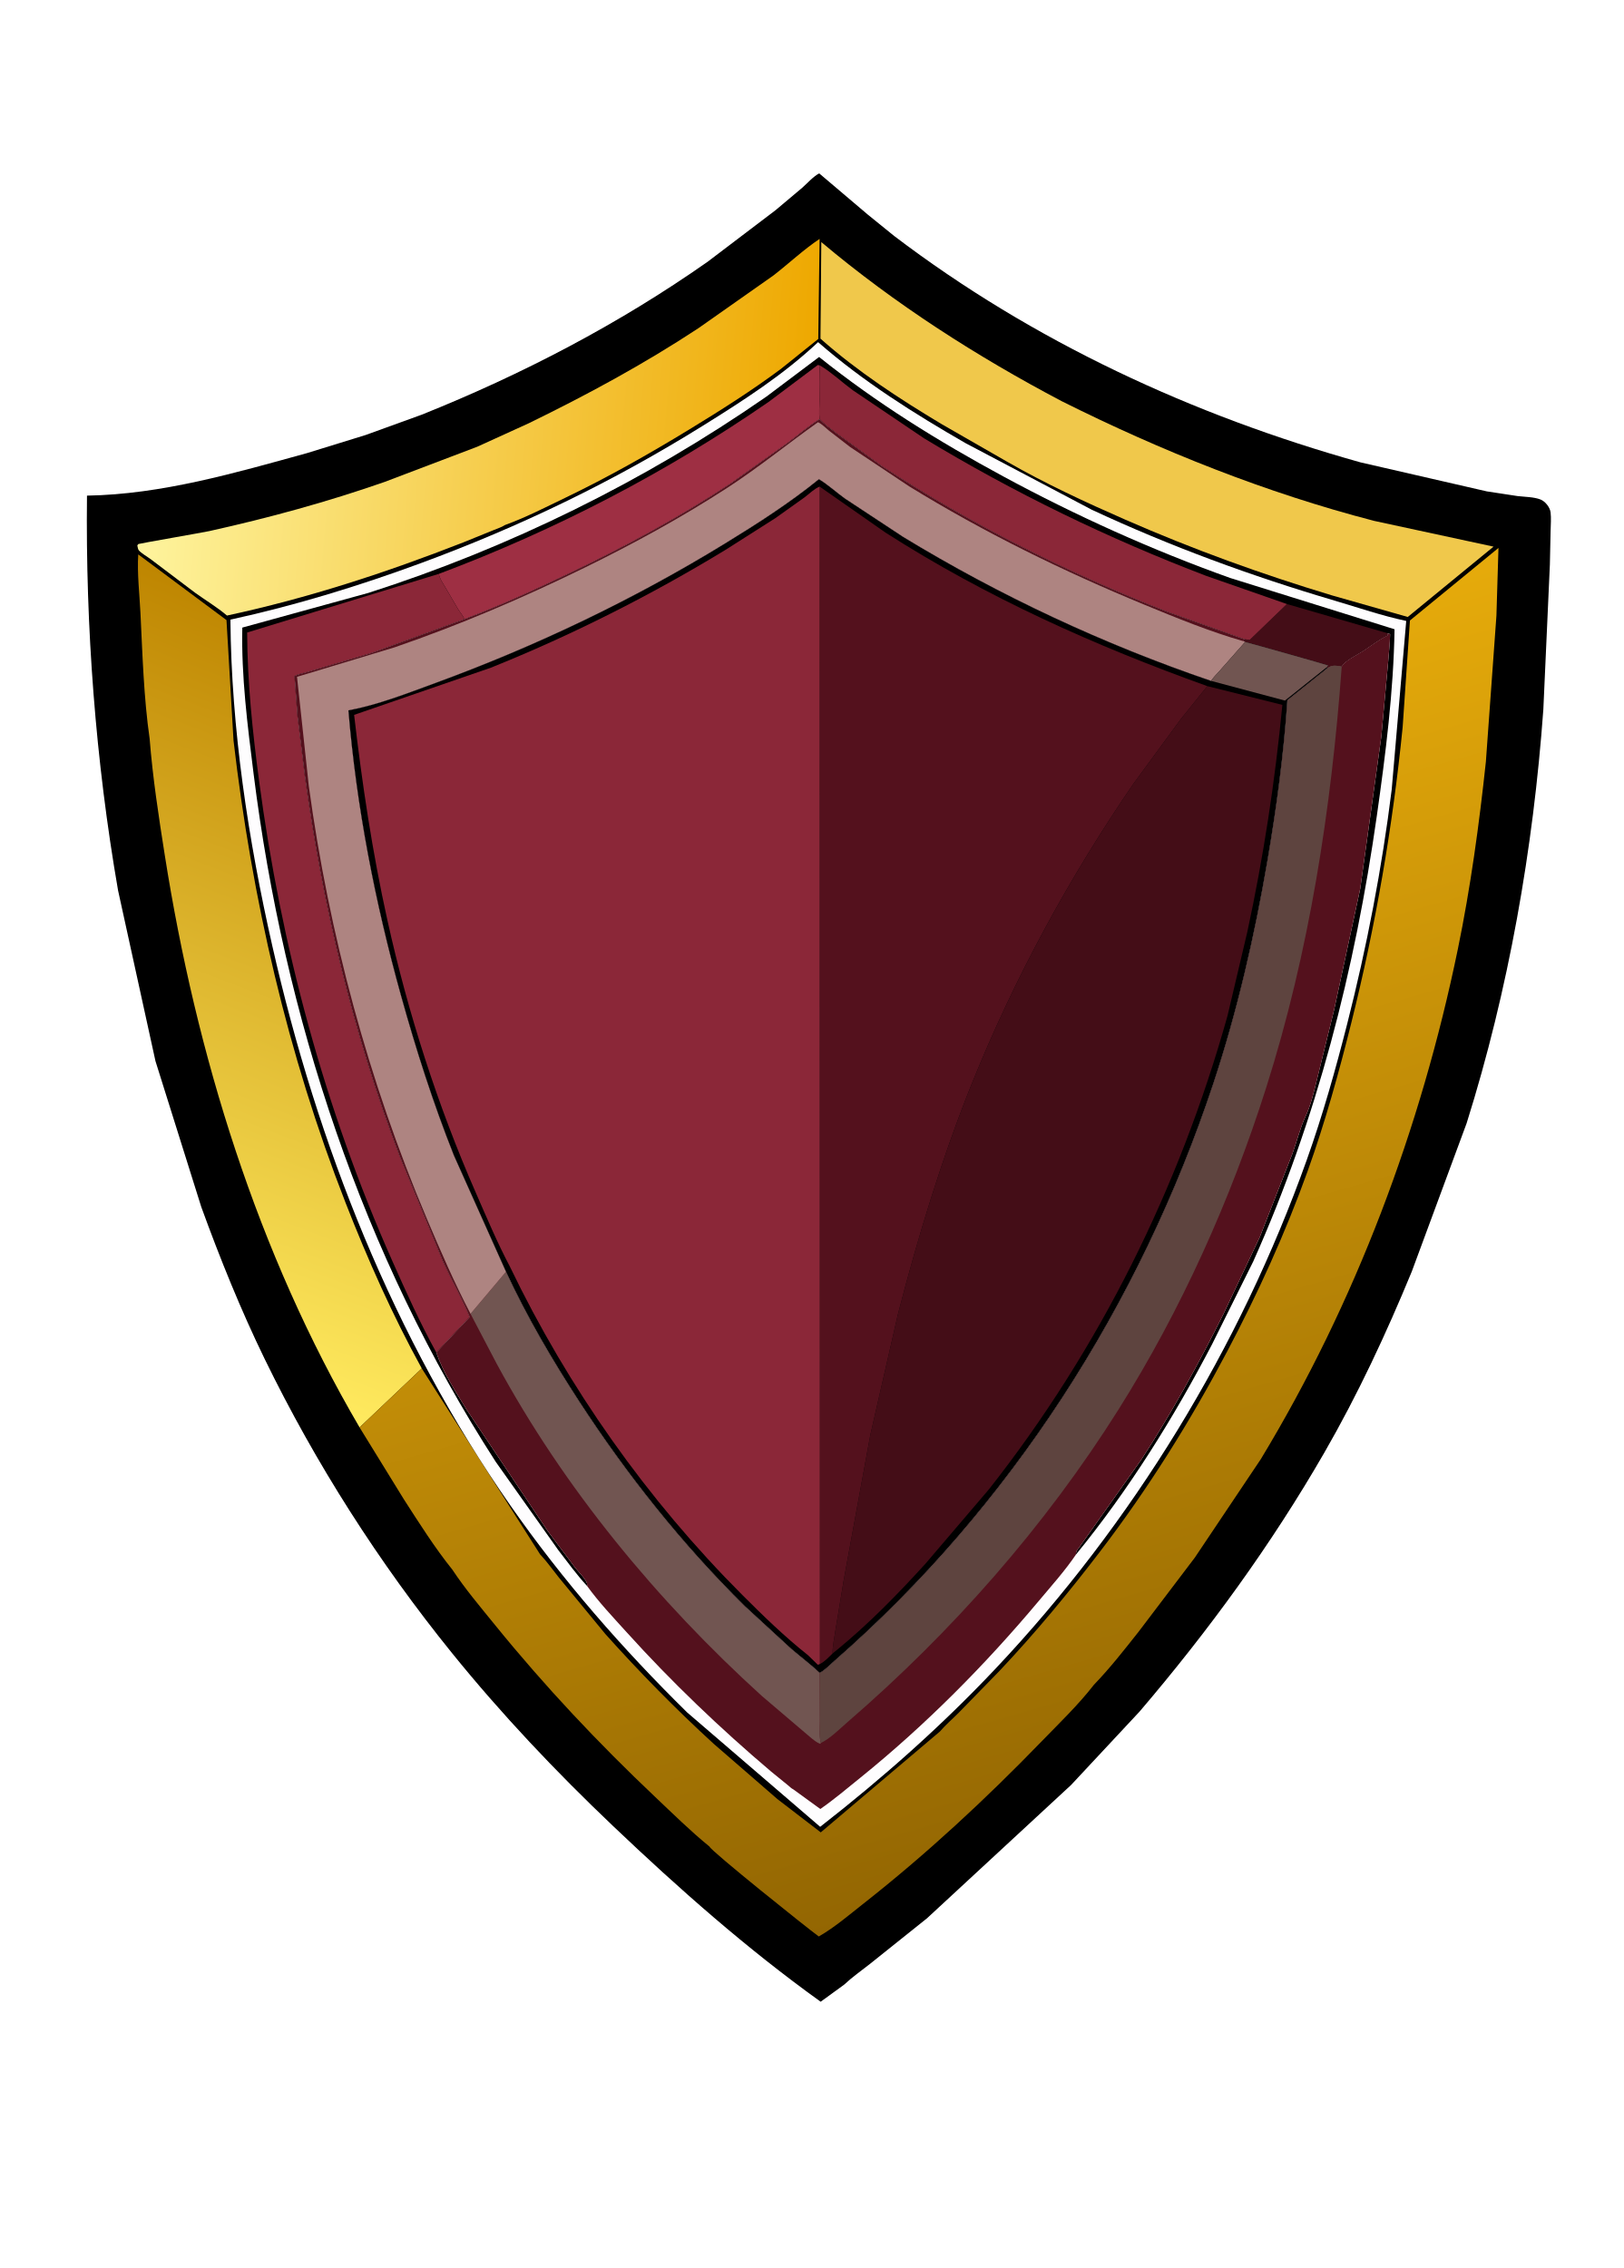
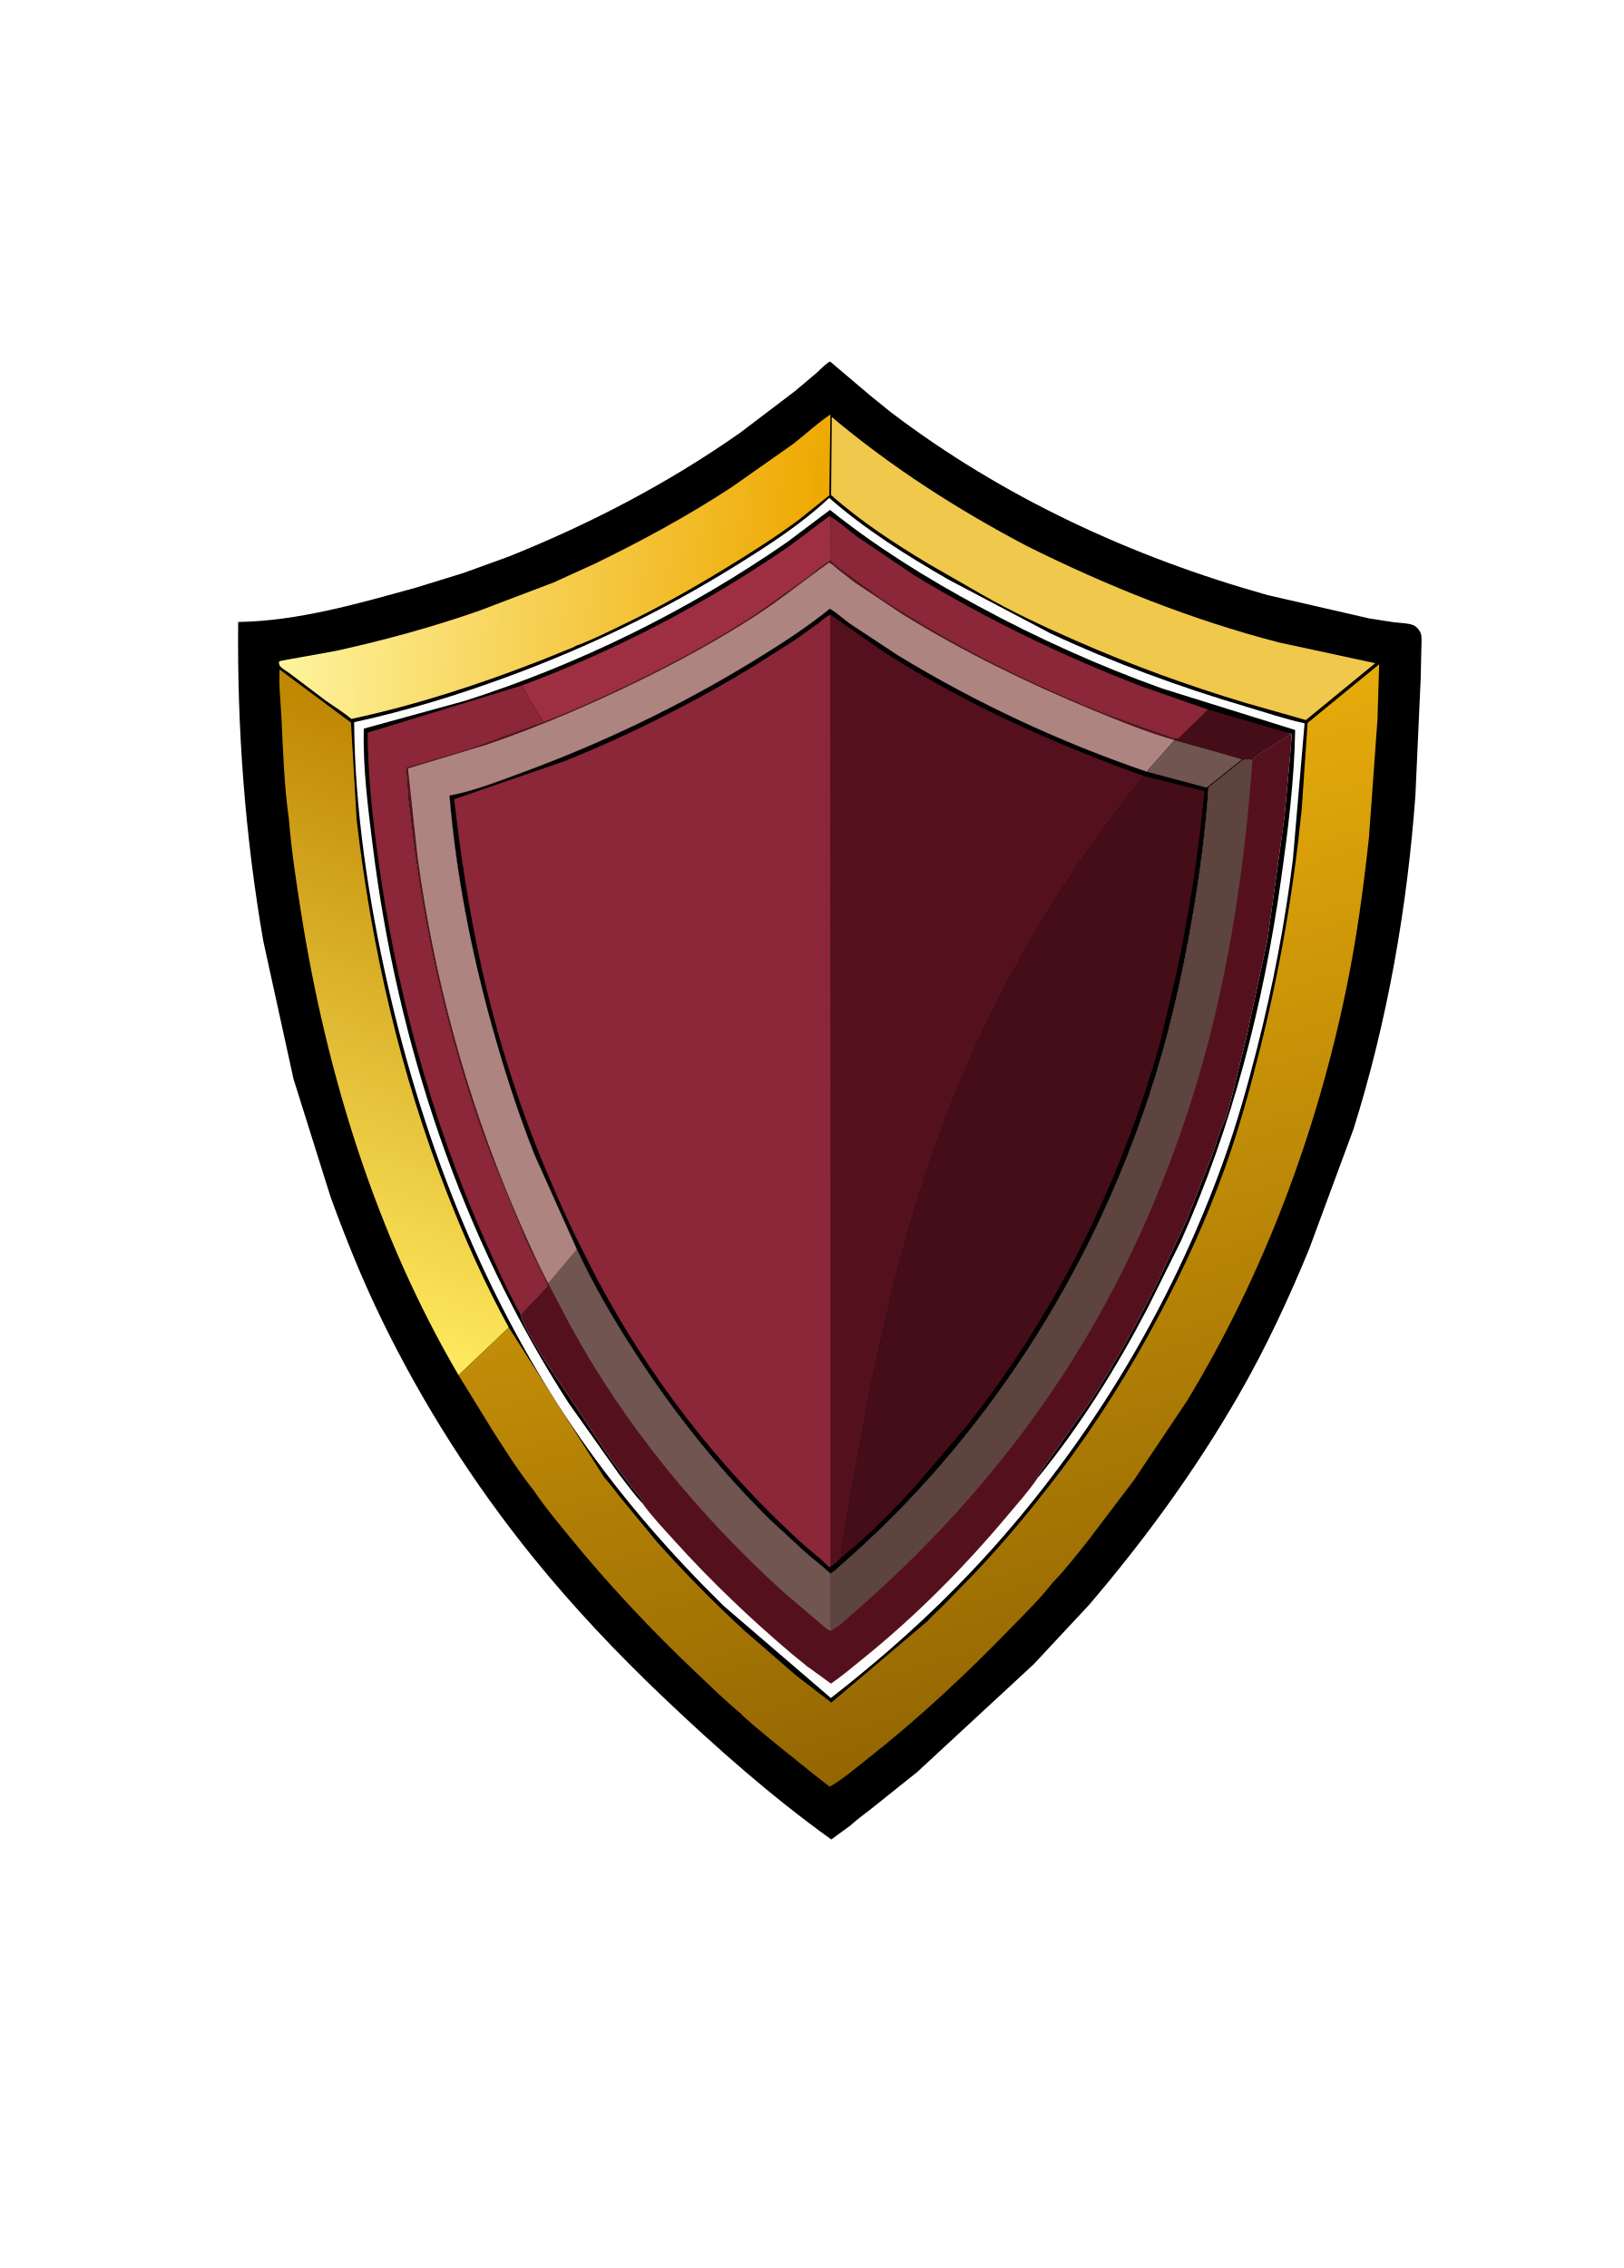
<svg xmlns="http://www.w3.org/2000/svg" width="63mm" height="88mm" version="1.1" id="svg24">
-   <path d="M 53.625,63.791 61.855,60.808 C 76.588,54.902 90.761,47.515 103.758,38.391 l 9.963,-7.563 3.906,-3.287 c 0.743,-0.651 1.634,-1.667 2.5,-2.115 l 7.13,6.048 3.853,3.123 c 20.368,15.489 43.813,26.328 68.396,33.209 l 18.511,4.252 4.505,0.688 c 1.042,0.125 2.404,0.121 3.374,0.504 0.692,0.273 1.389,1.14 1.479,1.887 0.103,0.862 0.019,1.82 0.004,2.688 l -0.108,4.987 -0.959,21.239 c -1.476,20.419 -5.097,41.125 -11.249,60.673 l -8.043,21.748 c -3.736,9.071 -7.922,18.055 -12.825,26.562 -7.789,13.513 -16.977,26.122 -27.098,37.974 l -10.038,10.759 -21.131,19.553 -8.331,6.663 c -1.261,0.997 -2.647,1.966 -3.816,3.065 l -3.439,2.503 C 109.49,285.756 99.555,276.97 89.888,267.774 81.505,259.8 73.544,251.397 66.264,242.397 55.556,229.159 46.279,214.622 38.822,199.313 35.295,192.072 32.265,184.554 29.512,176.988 L 22.798,155.612 17.311,130.573 C 14.005,111.531 12.541,92.001 12.755,72.683 23.715,72.506 34.534,69.336 45.025,66.446 Z" id="path2" style="stroke-width:0.289" />
-   <path fill="#f0c84b" d="m 147.711,67.727 -9.616,-5.523 c -6.178,-3.7 -12.389,-7.747 -17.782,-12.543 l 0.121,-14.161 c 10.778,9.073 22.807,16.781 35.255,23.334 14.601,7.301 29.983,13.449 45.81,17.552 l 17.513,3.777 -12.581,10.314 -11.086,-3.156 c -10.356,-3.118 -20.385,-6.76 -30.295,-11.096 -5.882,-2.574 -11.763,-5.299 -17.338,-8.498 z" id="path3" style="stroke-width:0.289" />
+   <path d="m 67.965,84.024 6.652,-2.412 C 86.527,76.838 97.984,70.867 108.49,63.492 l 8.054,-6.114 3.157,-2.657 c 0.601,-0.526 1.321,-1.348 2.021,-1.709 l 5.763,4.889 3.115,2.525 c 16.465,12.521 35.417,21.282 55.289,26.845 l 14.964,3.437 3.641,0.556 c 0.843,0.101 1.943,0.098 2.727,0.407 0.56,0.221 1.123,0.921 1.195,1.526 0.084,0.697 0.015,1.471 0.003,2.173 l -0.087,4.031 -0.775,17.169 c -1.193,16.506 -4.12,33.244 -9.093,49.045 l -6.502,17.581 c -3.02,7.333 -6.404,14.595 -10.367,21.472 -6.296,10.924 -13.723,21.116 -21.905,30.697 l -8.114,8.697 -17.081,15.806 -6.734,5.386 c -1.019,0.806 -2.139,1.589 -3.085,2.477 l -2.78,2.023 C 113.124,263.451 105.093,256.349 97.278,248.915 90.502,242.469 84.066,235.677 78.181,228.401 69.526,217.7 62.026,205.95 55.999,193.574 53.147,187.721 50.698,181.644 48.473,175.527 L 43.045,158.248 38.61,138.007 C 35.937,122.615 34.754,106.828 34.927,91.212 43.787,91.069 52.532,88.506 61.013,86.17 Z" id="path2" style="stroke-width:0.233" />
+   <path fill="#f0c84b" d="m 144.02,87.205 -7.773,-4.465 c -4.994,-2.991 -10.014,-6.262 -14.374,-10.139 l 0.098,-11.447 c 8.713,7.334 18.436,13.565 28.499,18.862 11.803,5.902 24.237,10.871 37.031,14.189 l 14.157,3.053 -10.17,8.338 -8.962,-2.552 c -8.371,-2.52 -16.478,-5.464 -24.489,-8.97 -4.755,-2.081 -9.509,-4.283 -14.015,-6.869 z" id="path3" style="stroke-width:0.233" />
  <defs id="defs4">
-     <linearGradient id="gradient_0" gradientUnits="userSpaceOnUse" x1="505.637" y1="183.797" x2="171.414" y2="155.431" gradientTransform="matrix(0.2885212,0,0,0.2885212,-27.51495,13.20267)">
+     <linearGradient id="gradient_0" gradientUnits="userSpaceOnUse" x1="505.637" y1="183.797" x2="171.414" y2="155.431" gradientTransform="matrix(0.2332288,0,0,0.2332288,2.374585,43.13019)">
      <stop offset="0" stop-color="#EEA800" id="stop3" />
      <stop offset="1" stop-color="#FEF49E" id="stop4" />
    </linearGradient>
  </defs>
-   <path fill="url(#gradient_0)" d="m 69.968,65.519 7.559,-3.444 c 8.597,-4.19 16.877,-8.672 24.873,-13.936 l 11.003,-7.736 c 2.245,-1.737 4.434,-3.806 6.782,-5.369 l -0.197,14.674 -5.473,4.39 c -4.315,3.214 -8.883,6.104 -13.474,8.903 -5.927,3.613 -11.952,7.021 -18.213,10.03 -2.869,1.379 -5.773,2.877 -8.768,3.96 -0.493,0.328 -1.194,0.538 -1.744,0.774 l -4.42,1.793 C 56.624,83.971 45.133,87.725 33.286,90.271 31.845,89.047 30.156,88.037 28.617,86.932 L 22.109,82.014 c -0.437,-0.333 -1.512,-0.946 -1.797,-1.369 -0.085,-0.127 -0.133,-0.488 -0.177,-0.649 0.053,-0.072 0.085,-0.166 0.158,-0.216 0.093,-0.065 9.538,-1.705 10.419,-1.9 8.686,-1.926 17.283,-4.272 25.686,-7.206 z" id="path4" style="fill:url(#gradient_0);stroke-width:0.289" />
+   <path fill="url(#gradient_0)" d="m 81.176,85.421 6.11,-2.784 c 6.949,-3.387 13.642,-7.01 20.106,-11.265 l 8.894,-6.253 c 1.815,-1.404 3.584,-3.076 5.483,-4.34 l -0.16,11.862 -4.424,3.549 c -3.488,2.598 -7.18,4.934 -10.892,7.197 -4.791,2.921 -9.661,5.676 -14.723,8.108 -2.319,1.115 -4.667,2.326 -7.087,3.201 -0.398,0.265 -0.965,0.435 -1.41,0.626 l -3.573,1.449 c -9.112,3.567 -18.401,6.601 -27.978,8.66 -1.165,-0.989 -2.53,-1.806 -3.774,-2.699 l -5.261,-3.976 c -0.353,-0.269 -1.222,-0.765 -1.453,-1.107 -0.069,-0.103 -0.108,-0.394 -0.143,-0.525 0.043,-0.058 0.069,-0.134 0.128,-0.175 0.076,-0.052 7.71,-1.378 8.422,-1.536 7.021,-1.557 13.971,-3.453 20.764,-5.825 z" id="path4" style="fill:url(#gradient_0);stroke-width:0.233" />
  <defs id="defs6">
-     <linearGradient id="gradient_1" gradientUnits="userSpaceOnUse" x1="297.286" y1="286.582" x2="163.532" y2="635.065" gradientTransform="matrix(0.2885212,0,0,0.2885212,-27.51495,13.20267)">
+     <linearGradient id="gradient_1" gradientUnits="userSpaceOnUse" x1="297.286" y1="286.582" x2="163.532" y2="635.065" gradientTransform="matrix(0.2332288,0,0,0.2332288,2.374585,43.13019)">
      <stop offset="0" stop-color="#BE8500" id="stop5" />
      <stop offset="1" stop-color="#FFEA5F" id="stop6" />
    </linearGradient>
  </defs>
-   <path fill="url(#gradient_1)" d="M 21.943,108.333 C 21.075,102.303 20.9,96.024 20.598,89.937 20.459,87.13 20.097,84.086 20.271,81.3 l 12.942,9.637 1.03,17.659 c 2.714,23.261 7.903,45.961 16.434,67.797 3.241,8.297 6.877,16.475 11.171,24.287 l -9.119,8.649 C 37.733,183.739 28.774,154.631 24.168,125.441 23.272,119.766 22.395,114.064 21.943,108.333 Z" id="path6" style="fill:url(#gradient_1);stroke-width:0.289" />
+   <path fill="url(#gradient_1)" d="m 42.355,120.03 c -0.702,-4.875 -0.843,-9.95 -1.087,-14.87 -0.113,-2.269 -0.405,-4.73 -0.264,-6.982 l 10.462,7.79 0.833,14.275 c 2.194,18.803 6.388,37.153 13.284,54.805 2.62,6.707 5.559,13.318 9.03,19.632 l -7.372,6.991 c -12.122,-20.685 -19.364,-44.215 -23.087,-67.811 -0.724,-4.587 -1.433,-9.197 -1.798,-13.829 z" id="path6" style="fill:url(#gradient_1);stroke-width:0.233" />
  <defs id="defs8">
-     <linearGradient id="gradient_2" gradientUnits="userSpaceOnUse" x1="690.969" y1="886.345" x2="530.028" y2="327.178" gradientTransform="matrix(0.2885212,0,0,0.2885212,-27.51495,13.20267)">
+     <linearGradient id="gradient_2" gradientUnits="userSpaceOnUse" x1="690.969" y1="886.345" x2="530.028" y2="327.178" gradientTransform="matrix(0.2332288,0,0,0.2332288,2.374585,43.13019)">
      <stop offset="0" stop-color="#936602" id="stop7" />
      <stop offset="1" stop-color="#E6AB0B" id="stop8" />
    </linearGradient>
  </defs>
-   <path fill="url(#gradient_2)" d="m 137.834,253.914 c 0.823,-0.967 1.853,-1.843 2.751,-2.747 l 5.973,-6.128 c 5.232,-5.54 10.093,-11.413 14.723,-17.464 7.081,-9.254 13.233,-19.096 18.672,-29.393 4.526,-8.568 8.542,-17.367 11.816,-26.496 2.544,-7.093 4.562,-14.4 6.389,-21.707 3.568,-14.267 6.061,-28.7 7.524,-43.337 l 1.069,-15.65 12.982,-10.638 -0.3,9.935 -1.547,21.42 c -0.981,9.181 -2.244,18.424 -4.108,27.469 -5.416,26.281 -14.986,51.836 -28.902,74.815 l -9.669,14.428 -8.261,10.891 c -2.075,2.626 -4.21,5.349 -6.534,7.757 -2.281,2.945 -5.088,5.636 -7.681,8.313 -8.193,8.459 -16.844,16.493 -26.106,23.776 -2.084,1.639 -4.26,3.509 -6.558,4.824 -1.676,-1.21 -15.89,-12.592 -16.028,-13.184 -2.766,-2.25 -5.354,-4.807 -7.944,-7.257 -8.335,-7.884 -16.231,-16.273 -23.46,-25.182 -2.154,-2.654 -4.41,-5.316 -6.299,-8.167 -2.607,-3.252 -4.849,-6.806 -7.104,-10.305 l -6.504,-10.56 9.119,-8.649 17.35,27.262 0.173,0.186 c 0.914,0.996 1.718,2.142 2.567,3.196 l 6.825,8.296 c 5.005,5.596 10.328,11.015 15.865,16.082 l 9.369,8.13 6.358,4.883 z" id="path8" style="fill:url(#gradient_2);stroke-width:0.289" />
-   <path fill="#fefdfe" d="m 119.964,50.174 c 6.546,5.735 14.125,10.504 21.654,14.831 l 18.461,9.738 c 11.504,5.369 23.458,9.751 35.629,13.338 3.473,1.024 6.955,2.229 10.498,2.978 l -2.127,24.708 c -1.428,11.548 -3.653,23.079 -6.522,34.353 -1.714,6.736 -3.596,13.417 -5.931,19.967 -9.82,27.547 -25.552,53.317 -45.623,74.599 -7.963,8.443 -16.586,16.079 -25.734,23.212 L 100.777,251.139 C 91.27,241.788 82.484,231.739 74.852,220.786 57.712,196.185 46.554,167.874 39.939,138.75 36.399,123.165 33.921,106.877 33.787,90.869 43.246,88.808 52.604,85.941 61.684,82.595 76.252,77.227 89.894,70.637 103.076,62.43 c 5.914,-3.682 11.8,-7.462 16.888,-12.256 z" id="path9" style="stroke-width:0.289" />
-   <path d="m 86.09,232.581 c -1.513,-1.629 -2.862,-3.496 -4.221,-5.257 L 72.688,214.365 C 53.157,184.097 41.651,149.127 37.187,113.479 36.3,106.396 35.373,99.183 35.532,92.035 l 18.47,-5.081 c 20.684,-6.615 40.546,-16.416 58.382,-28.792 l 7.728,-5.81 c 8.431,6.754 17.505,12.374 26.998,17.507 10.675,5.772 21.839,10.811 33.271,14.896 l 24.112,7.524 c -0.144,9.118 -1.313,18.314 -2.593,27.332 -3.204,22.581 -8.791,44.519 -18.127,65.381 l -6.032,12.136 c -5.639,10.813 -12.244,21.405 -19.973,30.854 0.025,-0.529 0.125,-0.583 0.441,-1.007 l 9.184,-12.972 c 4.462,-6.874 8.373,-14.014 12.03,-21.34 l 5.309,-11.245 4.781,-12.216 c 0.652,-1.782 1.112,-3.731 1.913,-5.444 0.785,-1.677 1.242,-3.615 1.683,-5.409 l 2.531,-10.29 3.821,-17.725 3.095,-22.331 0.997,-10.889 c 0.094,-1.369 0.268,-2.739 0.289,-4.111 l -0.395,-0.147 0.059,0.322 -0.261,0.123 c -1.121,0.548 -2.271,1.438 -3.319,2.13 -0.748,0.494 -2.923,1.553 -3.178,2.318 -0.832,-0.136 -1.351,-0.289 -2.076,0.207 l -0.165,-0.076 0.258,-0.287 c -0.051,-0.059 -10.975,-3.142 -12.18,-3.449 l -0.253,-0.115 0.175,-0.285 -11.381,-4.049 C 156.586,84.012 142.352,76.898 129.293,68.329 l -6.697,-4.849 c -0.82,-0.657 -1.692,-1.244 -2.411,-2.018 l -0.123,0.076 c -1.558,0.975 -3.002,2.235 -4.473,3.339 l -8.456,6.027 c -7.488,4.94 -15.447,9.235 -23.532,13.107 -5.102,2.444 -10.194,4.779 -15.491,6.781 l -13.574,4.942 -7.179,2.129 -2.801,0.822 c -0.452,0.133 -0.974,0.21 -1.372,0.466 l 0.437,5.874 1.091,8.838 c 2.575,18.894 7.096,37.839 13.886,55.672 l 6.362,15.467 c 1.232,2.709 2.811,5.388 3.905,8.139 l -4.89,5.191 c 0.991,2.934 2.869,5.775 4.469,8.416 l 11.875,17.778 3.991,5.336 c 0.432,0.561 1.57,1.693 1.758,2.313 0.039,0.129 0.015,0.27 0.022,0.405 z" id="path10" style="stroke-width:0.289" />
-   <path fill="#440d17" d="m 188.708,88.581 14.739,4.277 0.059,0.322 -0.261,0.123 c -1.121,0.548 -2.271,1.438 -3.319,2.13 -0.748,0.494 -2.923,1.553 -3.178,2.318 -0.832,-0.136 -1.351,-0.289 -2.076,0.207 l -0.165,-0.076 0.258,-0.287 c -0.051,-0.059 -10.975,-3.142 -12.18,-3.449 l -0.253,-0.115 0.175,-0.285 0.742,0.097 z" id="path11" style="stroke-width:0.289" />
-   <path fill="#9e2f43" d="M 64.348,84.161 C 81.458,77.73 97.66,69.326 112.706,58.942 l 7.213,-5.414 0.309,0.065 c -0.121,1.667 -0.06,3.36 -0.058,5.03 8.7e-4,0.9 -0.107,1.954 0.013,2.839 l -0.123,0.076 c -1.558,0.975 -3.002,2.235 -4.473,3.339 l -8.456,6.027 c -7.488,4.94 -15.447,9.235 -23.532,13.107 -5.102,2.444 -10.194,4.779 -15.491,6.781 -0.196,-0.475 -0.641,-0.986 -0.917,-1.434 l -1.983,-3.384 c -0.355,-0.607 -0.732,-1.108 -0.861,-1.812 z" id="path12" style="stroke-width:0.289" />
-   <path fill="#8b2738" d="m 120.229,53.593 0.108,0.063 c 1.636,0.978 3.151,2.421 4.704,3.562 l 10.466,7.064 c 13.203,7.987 26.978,14.682 41.396,20.179 l 11.806,4.12 -5.459,5.262 -0.742,-0.097 -11.381,-4.049 C 156.586,84.012 142.352,76.898 129.293,68.329 l -6.697,-4.849 c -0.82,-0.657 -1.692,-1.244 -2.411,-2.018 -0.12,-0.885 -0.012,-1.939 -0.013,-2.839 -0.002,-1.671 -0.064,-3.364 0.058,-5.03 z" id="path13" style="stroke-width:0.289" />
-   <path fill="#8b2738" d="m 63.974,198.332 c -2.391,-4.338 -4.422,-8.86 -6.432,-13.382 -9.942,-22.369 -16.324,-46.167 -19.548,-70.414 -0.962,-7.234 -1.72,-14.47 -1.752,-21.778 l 28.105,-8.597 c 0.129,0.704 0.505,1.205 0.861,1.812 l 1.983,3.384 c 0.276,0.448 0.722,0.959 0.917,1.434 l -13.574,4.942 -7.179,2.129 -2.801,0.822 c -0.452,0.133 -0.974,0.21 -1.372,0.466 l 0.437,5.874 1.091,8.838 c 2.575,18.894 7.096,37.839 13.886,55.672 l 6.362,15.467 c 1.232,2.709 2.811,5.388 3.905,8.139 z" id="path14" style="stroke-width:0.289" />
-   <path fill="#54111d" d="m 120.184,61.462 c 0.72,0.773 1.591,1.36 2.411,2.018 l 6.697,4.849 c 13.059,8.569 27.293,15.682 41.834,21.368 l 11.381,4.049 -0.175,0.285 0.253,0.115 -3.679,4.169 c -0.437,0.506 -0.947,0.98 -1.315,1.537 -15.7,-5.345 -30.989,-12.485 -45.156,-21.111 l -8.527,-5.62 c -1.259,-0.896 -2.518,-2.066 -3.824,-2.843 -4.314,3.499 -9.059,6.54 -13.79,9.439 -13.424,8.227 -27.697,15.045 -42.477,20.457 -4.072,1.491 -8.468,3.222 -12.729,4.001 1.173,14.108 3.908,28.141 7.697,41.77 2.212,7.958 4.723,15.824 7.775,23.504 l 7.637,17.048 c 3.048,6.573 6.758,12.904 10.703,18.976 7.01,10.79 15.153,21.022 24.317,30.069 l 6.784,6.239 c 1.386,1.188 2.865,2.299 4.197,3.545 0.755,-0.395 1.512,-1.196 2.166,-1.768 25.787,-22.527 44.812,-52.243 55.568,-84.696 3.513,-10.599 6.04,-21.655 7.923,-32.649 1.342,-7.836 2.385,-15.601 2.924,-23.529 l 5.892,-4.724 c 0.725,-0.496 1.244,-0.343 2.076,-0.207 0.256,-0.765 2.431,-1.824 3.178,-2.318 1.048,-0.692 2.197,-1.582 3.319,-2.13 l 0.261,-0.123 -0.059,-0.322 0.395,0.147 c -0.021,1.372 -0.195,2.742 -0.289,4.111 l -0.997,10.888 -3.095,22.331 -3.821,17.725 -2.531,10.29 c -0.442,1.793 -0.898,3.732 -1.683,5.409 -0.802,1.713 -1.261,3.662 -1.913,5.444 l -4.781,12.216 -5.309,11.245 c -3.658,7.326 -7.568,14.466 -12.03,21.34 l -9.184,12.972 c -0.316,0.424 -0.416,0.478 -0.441,1.007 -1.6,2.365 -3.598,4.589 -5.433,6.779 -7.895,9.416 -16.63,18.228 -26.195,25.952 -1.912,1.544 -3.827,3.174 -5.849,4.57 l -3.989,-2.899 c -0.172,-0.044 -0.605,-0.463 -0.757,-0.581 l -2.443,-1.988 c -7.499,-6.354 -14.62,-13.16 -21.212,-20.454 -1.97,-2.179 -4.079,-4.397 -5.798,-6.782 -0.007,-0.135 0.017,-0.276 -0.022,-0.405 -0.188,-0.62 -1.325,-1.752 -1.758,-2.313 l -3.991,-5.336 -11.875,-17.778 c -1.6,-2.64 -3.479,-5.481 -4.469,-8.416 l 4.89,-5.191 c -1.094,-2.752 -2.673,-5.43 -3.905,-8.139 l -6.362,-15.467 c -6.79,-17.834 -11.311,-36.778 -13.886,-55.672 l -1.091,-8.838 -0.437,-5.874 c 0.398,-0.256 0.919,-0.333 1.372,-0.466 l 2.801,-0.822 7.179,-2.129 13.574,-4.942 c 5.296,-2.001 10.389,-4.337 15.491,-6.781 8.084,-3.872 16.044,-8.167 23.532,-13.107 l 8.456,-6.027 c 1.471,-1.104 2.915,-2.364 4.473,-3.339 z" id="path15" style="stroke-width:0.289" />
-   <path fill="#715551" d="m 68.996,192.666 5.203,-6.17 c 3.048,6.573 6.758,12.904 10.703,18.976 7.01,10.79 15.153,21.022 24.317,30.069 l 6.784,6.239 c 1.386,1.188 2.865,2.299 4.197,3.545 l 0.03,7.062 c 0.008,0.945 -0.122,2.313 0.137,3.213 l -0.08,0.132 -0.091,-0.031 c -0.778,-0.332 -1.49,-1.068 -2.153,-1.602 l -6.337,-5.397 C 96.37,234.79 82.704,218.246 72.84,200.001 Z" id="path16" style="stroke-width:0.289" />
-   <path fill="#5e443f" d="m 194.672,97.958 c 0.725,-0.496 1.244,-0.343 2.076,-0.207 -1.523,20.833 -4.742,41.778 -11.07,61.731 -5.209,16.424 -12.452,32.577 -21.631,47.173 -10.79,17.158 -24.438,32.645 -39.755,45.878 -1.121,0.969 -2.598,2.467 -3.925,3.065 -0.26,-0.9 -0.129,-2.268 -0.137,-3.213 l -0.03,-7.062 c 0.755,-0.395 1.512,-1.196 2.166,-1.768 25.787,-22.527 44.812,-52.243 55.568,-84.696 3.513,-10.599 6.04,-21.655 7.923,-32.649 1.342,-7.836 2.385,-15.601 2.924,-23.529 z" id="path17" style="stroke-width:0.289" />
-   <path fill="#ae8481" d="m 68.996,192.666 c -2.372,-4.541 -4.405,-9.226 -6.403,-13.94 -8.545,-20.165 -14.358,-41.788 -17.312,-63.48 L 43.553,99.257 57.9,94.919 c 9.527,-3.275 18.783,-7.24 27.826,-11.67 7.156,-3.506 14.214,-7.356 20.902,-11.695 4.63,-3.005 8.84,-6.456 13.329,-9.64 0.584,0.282 1.126,0.855 1.634,1.265 l 3.084,2.384 8.63,5.752 c 10.997,6.766 22.587,12.447 34.514,17.365 4.743,1.956 9.579,3.937 14.514,5.352 l 0.253,0.115 -3.679,4.169 c -0.437,0.506 -0.947,0.98 -1.315,1.537 -15.7,-5.345 -30.989,-12.485 -45.156,-21.111 l -8.527,-5.62 c -1.259,-0.896 -2.518,-2.066 -3.824,-2.843 -4.314,3.499 -9.059,6.54 -13.79,9.439 -13.424,8.227 -27.697,15.045 -42.477,20.457 -4.072,1.491 -8.468,3.222 -12.729,4.001 1.173,14.108 3.908,28.141 7.697,41.77 2.212,7.958 4.723,15.824 7.775,23.504 l 7.637,17.048 z" id="path18" style="stroke-width:0.289" />
-   <path d="m 74.199,186.496 -7.637,-17.048 c -3.052,-7.68 -5.563,-15.546 -7.775,-23.504 -3.789,-13.629 -6.524,-27.662 -7.697,-41.77 4.261,-0.778 8.657,-2.51 12.729,-4.001 14.779,-5.412 29.052,-12.23 42.477,-20.457 4.731,-2.899 9.476,-5.94 13.79,-9.439 1.305,0.777 2.565,1.947 3.824,2.843 l 8.527,5.62 c 14.167,8.626 29.456,15.766 45.156,21.111 0.368,-0.557 0.879,-1.031 1.315,-1.537 l 3.679,-4.169 c 1.205,0.307 12.129,3.389 12.18,3.449 l -0.258,0.287 0.165,0.076 -5.892,4.724 c -0.539,7.929 -1.582,15.693 -2.924,23.529 -1.883,10.994 -4.41,22.05 -7.923,32.649 -10.757,32.454 -29.782,62.169 -55.568,84.696 -0.654,0.572 -1.411,1.373 -2.166,1.768 -1.332,-1.246 -2.811,-2.357 -4.197,-3.545 l -6.784,-6.239 c -9.165,-9.047 -17.307,-19.279 -24.317,-30.069 -3.945,-6.072 -7.655,-12.403 -10.703,-18.976 z" id="path19" style="stroke-width:0.289" />
-   <path fill="#715551" d="m 182.586,94.146 c 1.205,0.307 12.129,3.389 12.18,3.449 l -0.258,0.287 -6.088,4.856 -10.827,-2.886 c 0.368,-0.557 0.879,-1.031 1.315,-1.537 z" id="path20" style="stroke-width:0.289" />
-   <path fill="#440d17" d="m 177.038,100.619 11.006,2.752 c -1.077,11.219 -2.763,22.28 -5.141,33.299 l -2.898,12.276 c -7.045,25.187 -18.789,48.893 -34.985,69.454 l -9.337,10.942 c -4.103,4.508 -8.328,8.834 -13.054,12.698 l -0.54,0.433 c -0.007,-1.042 0.241,-2.154 0.388,-3.188 l 1.244,-7.536 3.904,-21.31 4.053,-17.733 c 2.96,-11.454 6.5,-23.08 10.938,-34.057 6.204,-15.345 14.241,-30.074 23.593,-43.72 l 6.934,-9.457 z" id="path21" style="stroke-width:0.289" />
-   <path fill="#54111d" d="m 120.191,71.36 9.682,6.76 c 14.752,9.448 30.712,16.603 47.164,22.499 l -3.896,4.853 -6.934,9.457 c -9.353,13.645 -17.39,28.375 -23.593,43.72 -4.438,10.977 -7.978,22.603 -10.938,34.057 l -4.053,17.733 -3.904,21.31 -1.244,7.536 c -0.147,1.034 -0.394,2.147 -0.388,3.188 -0.552,0.54 -1.16,1.213 -1.858,1.549 l -0.033,-123.054 z" id="path22" style="stroke-width:0.289" />
-   <path fill="#8b2738" d="M 71.978,97.918 C 83.791,93.174 95.463,87.284 106.338,80.666 l 7.383,-4.696 4.274,-3.047 c 0.69,-0.516 1.393,-1.247 2.197,-1.563 l 0.006,49.607 0.033,123.054 -0.303,0.117 -1.449,-1.409 c -3.378,-2.674 -6.583,-5.783 -9.626,-8.829 C 94.915,219.954 83.299,203.502 74.766,185.735 72.909,182.219 71.36,178.535 69.766,174.894 64.179,162.13 59.833,148.596 56.818,134.992 c -2.213,-9.984 -3.714,-20.007 -4.891,-30.157 z" id="path23" style="stroke-width:0.289" />
+   <path fill="url(#gradient_2)" d="m 136.036,237.712 c 0.665,-0.782 1.498,-1.49 2.224,-2.221 l 4.828,-4.954 c 4.229,-4.479 8.159,-9.226 11.902,-14.117 5.724,-7.481 10.697,-15.437 15.094,-23.76 3.659,-6.926 6.905,-14.039 9.551,-21.418 2.056,-5.734 3.687,-11.64 5.164,-17.547 2.884,-11.533 4.9,-23.2 6.082,-35.032 l 0.864,-12.651 10.494,-8.599 -0.243,8.031 -1.251,17.315 c -0.793,7.422 -1.814,14.893 -3.32,22.205 -4.378,21.244 -12.114,41.902 -23.363,60.477 l -7.816,11.663 -6.678,8.804 c -1.678,2.123 -3.403,4.324 -5.282,6.271 -1.844,2.381 -4.113,4.556 -6.209,6.72 -6.623,6.838 -13.616,13.332 -21.103,19.219 -1.685,1.325 -3.444,2.837 -5.301,3.899 -1.355,-0.978 -12.845,-10.179 -12.956,-10.657 -2.236,-1.819 -4.328,-3.886 -6.421,-5.866 -6.737,-6.373 -13.121,-13.154 -18.964,-20.356 -1.741,-2.146 -3.565,-4.297 -5.092,-6.602 -2.107,-2.628 -3.92,-5.502 -5.742,-8.33 l -5.257,-8.536 7.372,-6.991 14.025,22.038 0.139,0.15 c 0.739,0.805 1.389,1.731 2.075,2.584 l 5.517,6.706 c 4.046,4.523 8.349,8.904 12.825,13 l 7.574,6.572 5.14,3.947 z" id="path8" style="fill:url(#gradient_2);stroke-width:0.233" />
+   <path fill="#fefdfe" d="m 121.59,73.016 c 5.292,4.636 11.418,8.491 17.505,11.989 l 14.923,7.871 c 9.299,4.34 18.963,7.882 28.801,10.782 2.808,0.828 5.622,1.802 8.486,2.408 l -1.719,19.973 c -1.154,9.335 -2.953,18.656 -5.272,27.77 -1.386,5.445 -2.907,10.846 -4.794,16.14 -7.938,22.268 -20.655,43.1 -36.88,60.302 -6.437,6.825 -13.407,12.998 -20.803,18.763 l -15.758,-13.546 C 98.395,227.909 91.293,219.786 85.124,210.932 71.269,191.046 62.249,168.16 56.902,144.617 c -2.861,-12.598 -4.865,-25.765 -4.973,-38.704 7.646,-1.666 15.211,-3.984 22.551,-6.689 11.776,-4.339 22.804,-9.666 33.459,-16.301 4.781,-2.977 9.538,-6.032 13.652,-9.907 z" id="path9" style="stroke-width:0.233" />
+   <path d="m 94.208,220.467 c -1.223,-1.317 -2.314,-2.826 -3.412,-4.249 l -7.421,-10.476 C 67.587,181.274 58.286,153.006 54.677,124.19 53.96,118.464 53.211,112.634 53.339,106.855 l 14.93,-4.107 C 84.989,97.401 101.045,89.478 115.463,79.474 l 6.247,-4.697 c 6.815,5.459 14.15,10.003 21.824,14.152 8.629,4.666 17.654,8.739 26.895,12.041 l 19.491,6.082 c -0.117,7.37 -1.061,14.805 -2.096,22.094 -2.59,18.254 -7.106,35.987 -14.653,52.851 l -4.876,9.811 c -4.558,8.74 -9.898,17.303 -16.145,24.941 0.02,-0.428 0.101,-0.471 0.356,-0.814 l 7.424,-10.486 c 3.607,-5.557 6.768,-11.328 9.725,-17.25 l 4.292,-9.09 3.865,-9.875 c 0.527,-1.441 0.899,-3.016 1.547,-4.401 0.635,-1.356 1.004,-2.923 1.361,-4.372 l 2.046,-8.318 3.089,-14.328 2.502,-18.051 0.806,-8.802 c 0.076,-1.107 0.217,-2.214 0.234,-3.324 l -0.32,-0.119 0.048,0.26 -0.211,0.099 c -0.907,0.443 -1.836,1.162 -2.683,1.722 -0.604,0.399 -2.363,1.255 -2.569,1.874 -0.672,-0.11 -1.092,-0.234 -1.678,0.167 l -0.133,-0.062 0.209,-0.232 c -0.041,-0.048 -8.872,-2.54 -9.846,-2.788 l -0.205,-0.093 0.141,-0.23 -9.2,-3.273 C 151.194,100.369 139.688,94.619 129.131,87.692 l -5.414,-3.92 c -0.663,-0.531 -1.367,-1.006 -1.949,-1.631 l -0.1,0.061 c -1.26,0.788 -2.427,1.807 -3.616,2.699 l -6.835,4.872 c -6.053,3.993 -12.487,7.465 -19.022,10.595 -4.124,1.975 -8.241,3.863 -12.522,5.481 l -10.973,3.995 -5.803,1.721 -2.264,0.664 c -0.366,0.108 -0.787,0.17 -1.109,0.377 l 0.353,4.748 0.882,7.144 c 2.082,15.273 5.736,30.587 11.225,45.003 l 5.142,12.503 c 0.996,2.19 2.272,4.355 3.157,6.579 l -3.953,4.196 c 0.801,2.372 2.319,4.669 3.613,6.803 l 9.599,14.371 3.226,4.314 c 0.35,0.453 1.269,1.369 1.421,1.87 0.032,0.105 0.012,0.218 0.018,0.328 z" id="path10" style="stroke-width:0.233" />
+   <path fill="#440d17" d="m 177.161,104.063 11.914,3.458 0.048,0.26 -0.211,0.099 c -0.907,0.443 -1.836,1.162 -2.683,1.722 -0.604,0.399 -2.363,1.255 -2.569,1.874 -0.672,-0.11 -1.092,-0.234 -1.678,0.167 l -0.133,-0.062 0.209,-0.232 c -0.041,-0.048 -8.872,-2.54 -9.846,-2.788 l -0.205,-0.093 0.141,-0.23 0.6,0.078 z" id="path11" style="stroke-width:0.233" />
+   <path fill="#9e2f43" d="M 76.633,100.49 C 90.463,95.291 103.561,88.498 115.724,80.104 l 5.831,-4.377 0.25,0.053 c -0.098,1.347 -0.049,2.716 -0.047,4.066 7e-4,0.728 -0.086,1.58 0.011,2.295 l -0.1,0.061 c -1.26,0.788 -2.427,1.807 -3.616,2.699 l -6.835,4.872 c -6.053,3.993 -12.487,7.465 -19.022,10.595 -4.124,1.975 -8.241,3.863 -12.522,5.481 -0.158,-0.384 -0.518,-0.797 -0.742,-1.159 l -1.603,-2.736 c -0.287,-0.491 -0.591,-0.896 -0.696,-1.465 z" id="path12" style="stroke-width:0.233" />
+   <path fill="#8b2738" d="m 121.805,75.78 0.087,0.051 c 1.322,0.79 2.547,1.957 3.802,2.879 l 8.46,5.71 c 10.673,6.456 21.808,11.868 33.463,16.312 l 9.543,3.331 -4.412,4.254 -0.6,-0.078 -9.2,-3.273 C 151.194,100.369 139.688,94.619 129.131,87.692 l -5.414,-3.92 c -0.663,-0.531 -1.367,-1.006 -1.949,-1.631 -0.097,-0.715 -0.01,-1.567 -0.011,-2.295 -0.002,-1.35 -0.051,-2.719 0.047,-4.066 z" id="path13" style="stroke-width:0.233" />
+   <path fill="#8b2738" d="M 76.331,192.781 C 74.398,189.275 72.756,185.619 71.131,181.964 63.095,163.881 57.936,144.644 55.33,125.044 54.553,119.196 53.939,113.346 53.914,107.44 l 22.719,-6.95 c 0.104,0.569 0.409,0.974 0.696,1.465 l 1.603,2.736 c 0.223,0.362 0.583,0.775 0.742,1.159 l -10.973,3.995 -5.803,1.721 -2.264,0.664 c -0.366,0.108 -0.787,0.17 -1.109,0.377 l 0.353,4.748 0.882,7.144 c 2.082,15.273 5.736,30.587 11.225,45.003 l 5.142,12.503 c 0.996,2.19 2.272,4.355 3.157,6.579 z" id="path14" style="stroke-width:0.233" />
+   <path fill="#54111d" d="m 121.769,82.141 c 0.582,0.625 1.286,1.1 1.949,1.631 l 5.414,3.92 c 10.557,6.926 22.063,12.677 33.817,17.273 l 9.2,3.273 -0.141,0.23 0.205,0.093 -2.974,3.37 c -0.353,0.409 -0.766,0.792 -1.063,1.242 -12.691,-4.321 -25.05,-10.092 -36.503,-17.065 l -6.893,-4.543 c -1.017,-0.725 -2.036,-1.67 -3.091,-2.298 -3.487,2.828 -7.323,5.286 -11.147,7.63 -10.852,6.65 -22.389,12.162 -34.336,16.537 -3.292,1.205 -6.845,2.605 -10.289,3.234 0.948,11.404 3.159,22.748 6.222,33.765 1.788,6.433 3.818,12.791 6.285,19 l 6.174,13.781 c 2.464,5.313 5.463,10.431 8.652,15.339 5.667,8.723 12.249,16.993 19.657,24.307 l 5.484,5.043 c 1.12,0.96 2.316,1.859 3.393,2.865 0.61,-0.32 1.222,-0.967 1.751,-1.429 20.845,-18.21 36.224,-42.231 44.919,-68.465 2.84,-8.568 4.882,-17.505 6.404,-26.392 1.085,-6.335 1.928,-12.611 2.364,-19.02 l 4.763,-3.819 c 0.586,-0.401 1.006,-0.277 1.678,-0.167 0.207,-0.619 1.965,-1.475 2.569,-1.874 0.847,-0.56 1.776,-1.279 2.683,-1.722 l 0.211,-0.099 -0.048,-0.26 0.32,0.119 c -0.017,1.109 -0.157,2.217 -0.234,3.324 l -0.806,8.802 -2.502,18.051 -3.089,14.328 -2.046,8.318 c -0.357,1.45 -0.726,3.017 -1.361,4.372 -0.648,1.385 -1.02,2.96 -1.547,4.401 l -3.865,9.875 -4.292,9.09 c -2.957,5.922 -6.118,11.693 -9.725,17.25 l -7.424,10.486 c -0.255,0.343 -0.336,0.386 -0.356,0.814 -1.293,1.912 -2.908,3.71 -4.392,5.479 -6.382,7.612 -13.443,14.735 -21.175,20.979 -1.545,1.248 -3.094,2.566 -4.728,3.694 l -3.224,-2.343 c -0.139,-0.035 -0.489,-0.374 -0.612,-0.469 l -1.975,-1.607 c -6.062,-5.137 -11.818,-10.638 -17.147,-16.534 -1.592,-1.762 -3.298,-3.555 -4.687,-5.482 -0.006,-0.109 0.014,-0.223 -0.018,-0.328 -0.152,-0.501 -1.071,-1.416 -1.421,-1.87 l -3.226,-4.314 -9.599,-14.371 c -1.293,-2.134 -2.812,-4.431 -3.613,-6.803 l 3.953,-4.196 c -0.885,-2.224 -2.161,-4.39 -3.157,-6.579 l -5.142,-12.503 C 66.495,155.087 62.841,139.773 60.759,124.5 l -0.882,-7.144 -0.353,-4.748 c 0.321,-0.207 0.743,-0.269 1.109,-0.377 l 2.264,-0.664 5.803,-1.721 10.973,-3.995 c 4.281,-1.618 8.398,-3.506 12.522,-5.481 6.535,-3.13 12.969,-6.602 19.022,-10.595 l 6.835,-4.872 c 1.189,-0.892 2.356,-1.911 3.616,-2.699 z" id="path15" style="stroke-width:0.233" />
+   <path fill="#715551" d="m 80.39,188.201 4.206,-4.987 c 2.464,5.313 5.463,10.431 8.652,15.339 5.667,8.723 12.249,16.993 19.657,24.307 l 5.484,5.043 c 1.12,0.96 2.316,1.859 3.393,2.865 l 0.024,5.709 c 0.007,0.764 -0.099,1.87 0.111,2.597 l -0.064,0.107 -0.073,-0.025 c -0.629,-0.268 -1.204,-0.863 -1.74,-1.295 l -5.122,-4.362 C 102.518,222.253 91.471,208.879 83.497,194.131 Z" id="path16" style="stroke-width:0.233" />
+   <path fill="#5e443f" d="m 181.982,111.643 c 0.586,-0.401 1.006,-0.277 1.678,-0.167 -1.231,16.841 -3.833,33.772 -8.949,49.901 -4.211,13.277 -10.066,26.334 -17.486,38.133 -8.722,13.87 -19.755,26.389 -32.136,37.086 -0.906,0.783 -2.1,1.994 -3.173,2.478 -0.21,-0.727 -0.104,-1.833 -0.111,-2.597 l -0.024,-5.709 c 0.61,-0.32 1.222,-0.967 1.751,-1.429 20.845,-18.21 36.224,-42.231 44.919,-68.465 2.84,-8.568 4.882,-17.505 6.404,-26.392 1.085,-6.334 1.928,-12.611 2.364,-19.02 z" id="path17" style="stroke-width:0.233" />
+   <path fill="#ae8481" d="m 80.39,188.201 c -1.917,-3.671 -3.561,-7.458 -5.176,-11.268 -6.908,-16.301 -11.607,-33.779 -13.994,-51.314 l -1.397,-12.925 11.597,-3.507 c 7.701,-2.648 15.184,-5.853 22.493,-9.434 5.785,-2.834 11.49,-5.946 16.896,-9.454 3.743,-2.429 7.146,-5.219 10.774,-7.793 0.472,0.228 0.91,0.692 1.321,1.022 l 2.493,1.927 6.976,4.65 c 8.89,5.469 18.258,10.061 27.9,14.037 3.834,1.581 7.743,3.183 11.733,4.326 l 0.205,0.093 -2.974,3.37 c -0.353,0.409 -0.766,0.792 -1.063,1.242 -12.691,-4.321 -25.05,-10.092 -36.503,-17.065 l -6.893,-4.543 c -1.017,-0.725 -2.036,-1.67 -3.091,-2.298 -3.487,2.828 -7.323,5.286 -11.147,7.63 -10.852,6.65 -22.39,12.162 -34.336,16.537 -3.292,1.205 -6.845,2.605 -10.289,3.234 0.948,11.404 3.159,22.748 6.222,33.765 1.788,6.433 3.818,12.791 6.285,19 l 6.174,13.781 z" id="path18" style="stroke-width:0.233" />
+   <path d="m 84.596,183.213 -6.174,-13.781 C 75.955,163.224 73.925,156.865 72.137,150.433 69.075,139.416 66.864,128.072 65.915,116.667 c 3.444,-0.629 6.998,-2.029 10.289,-3.234 11.947,-4.375 23.485,-9.886 34.336,-16.537 3.824,-2.343 7.66,-4.801 11.147,-7.63 1.055,0.628 2.074,1.574 3.091,2.298 l 6.893,4.543 c 11.452,6.973 23.811,12.744 36.503,17.065 0.298,-0.45 0.71,-0.834 1.063,-1.242 l 2.974,-3.37 c 0.974,0.248 9.804,2.74 9.846,2.788 l -0.209,0.232 0.133,0.062 -4.763,3.819 c -0.436,6.409 -1.279,12.686 -2.364,19.02 -1.522,8.887 -3.565,17.824 -6.404,26.392 -8.695,26.234 -24.074,50.255 -44.919,68.465 -0.529,0.462 -1.141,1.11 -1.751,1.429 -1.077,-1.007 -2.272,-1.905 -3.393,-2.865 l -5.484,-5.043 c -7.408,-7.314 -13.99,-15.584 -19.657,-24.307 -3.189,-4.908 -6.188,-10.026 -8.652,-15.339 z" id="path19" style="stroke-width:0.233" />
+   <path fill="#715551" d="m 172.212,108.562 c 0.974,0.248 9.804,2.74 9.846,2.788 l -0.209,0.232 -4.921,3.925 -8.752,-2.333 c 0.298,-0.45 0.71,-0.834 1.063,-1.242 z" id="path20" style="stroke-width:0.233" />
+   <path fill="#440d17" d="m 167.727,113.794 8.897,2.225 c -0.871,9.069 -2.233,18.01 -4.156,26.917 l -2.343,9.924 c -5.695,20.36 -15.188,39.523 -28.28,56.144 l -7.548,8.845 c -3.317,3.644 -6.732,7.141 -10.552,10.264 l -0.436,0.35 c -0.006,-0.842 0.195,-1.742 0.313,-2.577 l 1.005,-6.092 3.156,-17.226 3.276,-14.335 c 2.393,-9.259 5.255,-18.657 8.842,-27.53 5.015,-12.404 11.511,-24.311 19.072,-35.341 l 5.605,-7.645 z" id="path21" style="stroke-width:0.233" />
+   <path fill="#54111d" d="m 121.774,90.142 7.827,5.465 c 11.925,7.637 24.827,13.421 38.126,18.187 l -3.149,3.923 -5.605,7.645 c -7.56,11.03 -14.057,22.937 -19.072,35.341 -3.587,8.873 -6.449,18.271 -8.842,27.53 l -3.276,14.335 -3.156,17.226 -1.005,6.092 c -0.118,0.836 -0.319,1.735 -0.313,2.577 -0.446,0.436 -0.938,0.981 -1.502,1.252 l -0.026,-99.472 z" id="path22" style="stroke-width:0.233" />
+   <path fill="#8b2738" d="m 82.801,111.611 c 9.549,-3.835 18.984,-8.596 27.775,-13.946 l 5.968,-3.796 3.455,-2.463 c 0.558,-0.417 1.126,-1.008 1.776,-1.263 l 0.005,40.101 0.026,99.472 -0.245,0.095 -1.171,-1.139 c -2.73,-2.161 -5.321,-4.675 -7.781,-7.137 -11.266,-11.274 -20.655,-24.574 -27.553,-38.935 -1.501,-2.843 -2.753,-5.82 -4.042,-8.764 -4.516,-10.318 -8.03,-21.258 -10.467,-32.255 -1.789,-8.071 -3.002,-16.173 -3.954,-24.378 z" id="path23" style="stroke-width:0.233" />
</svg>
